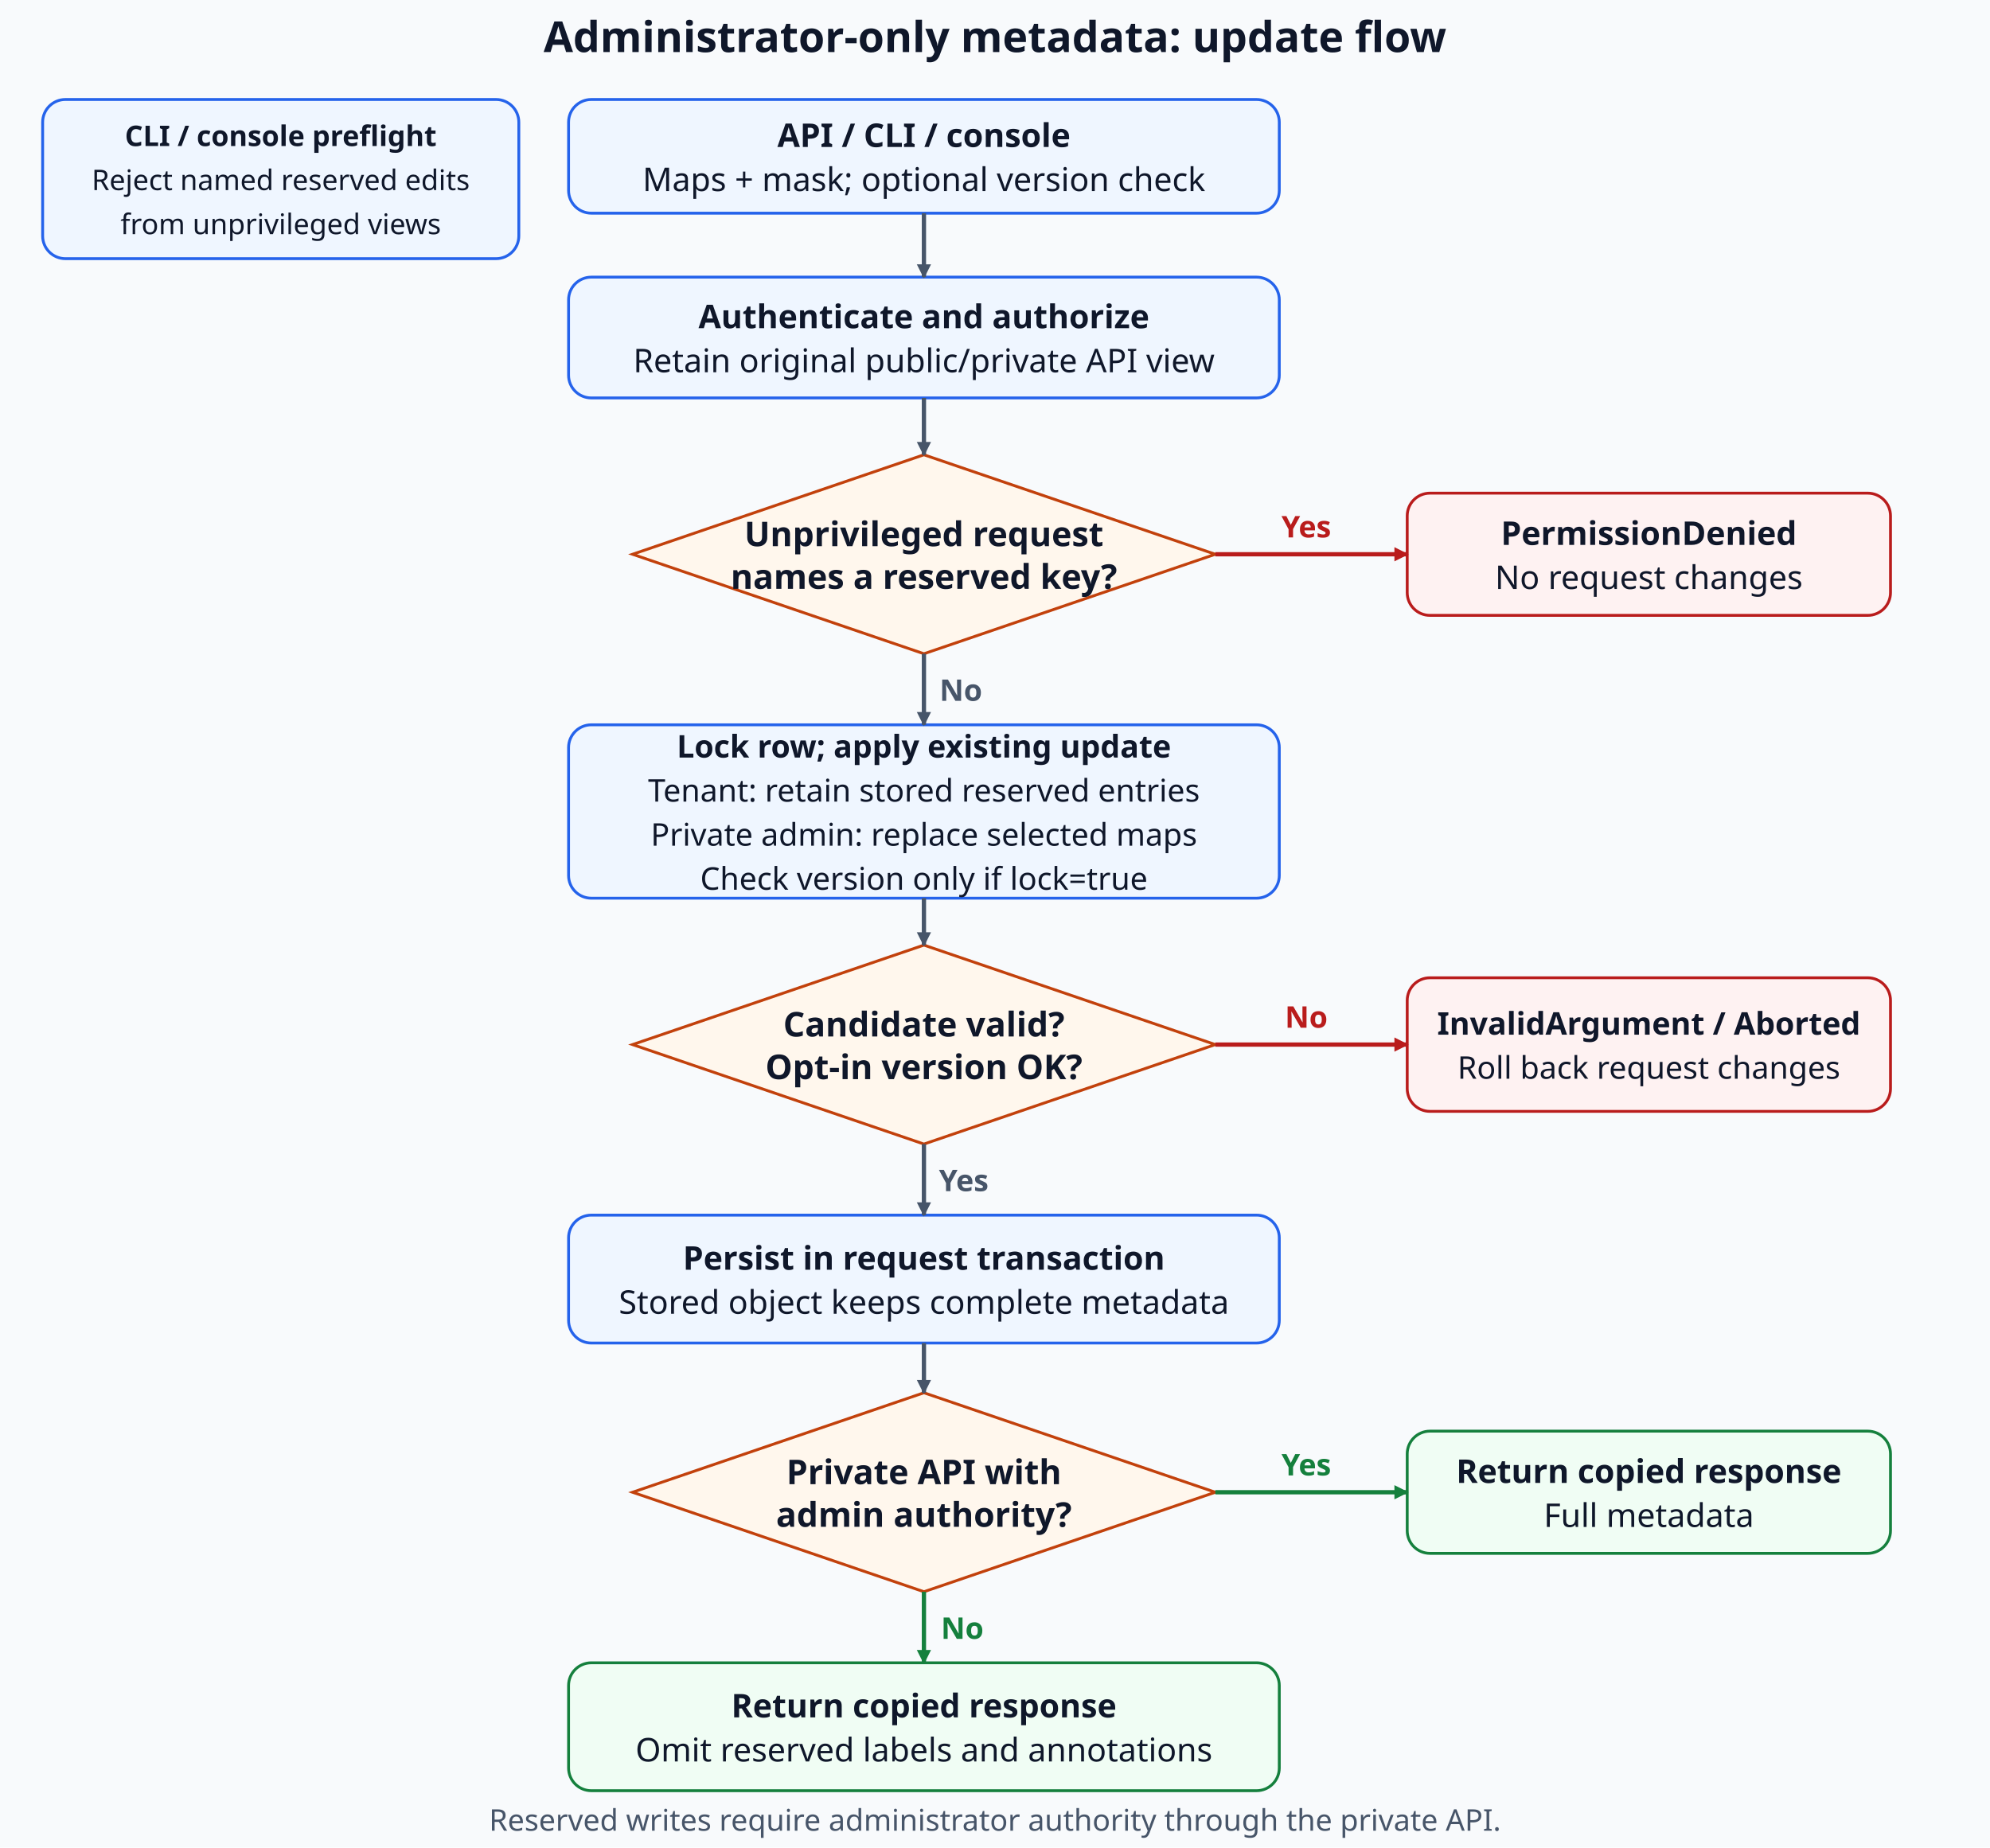
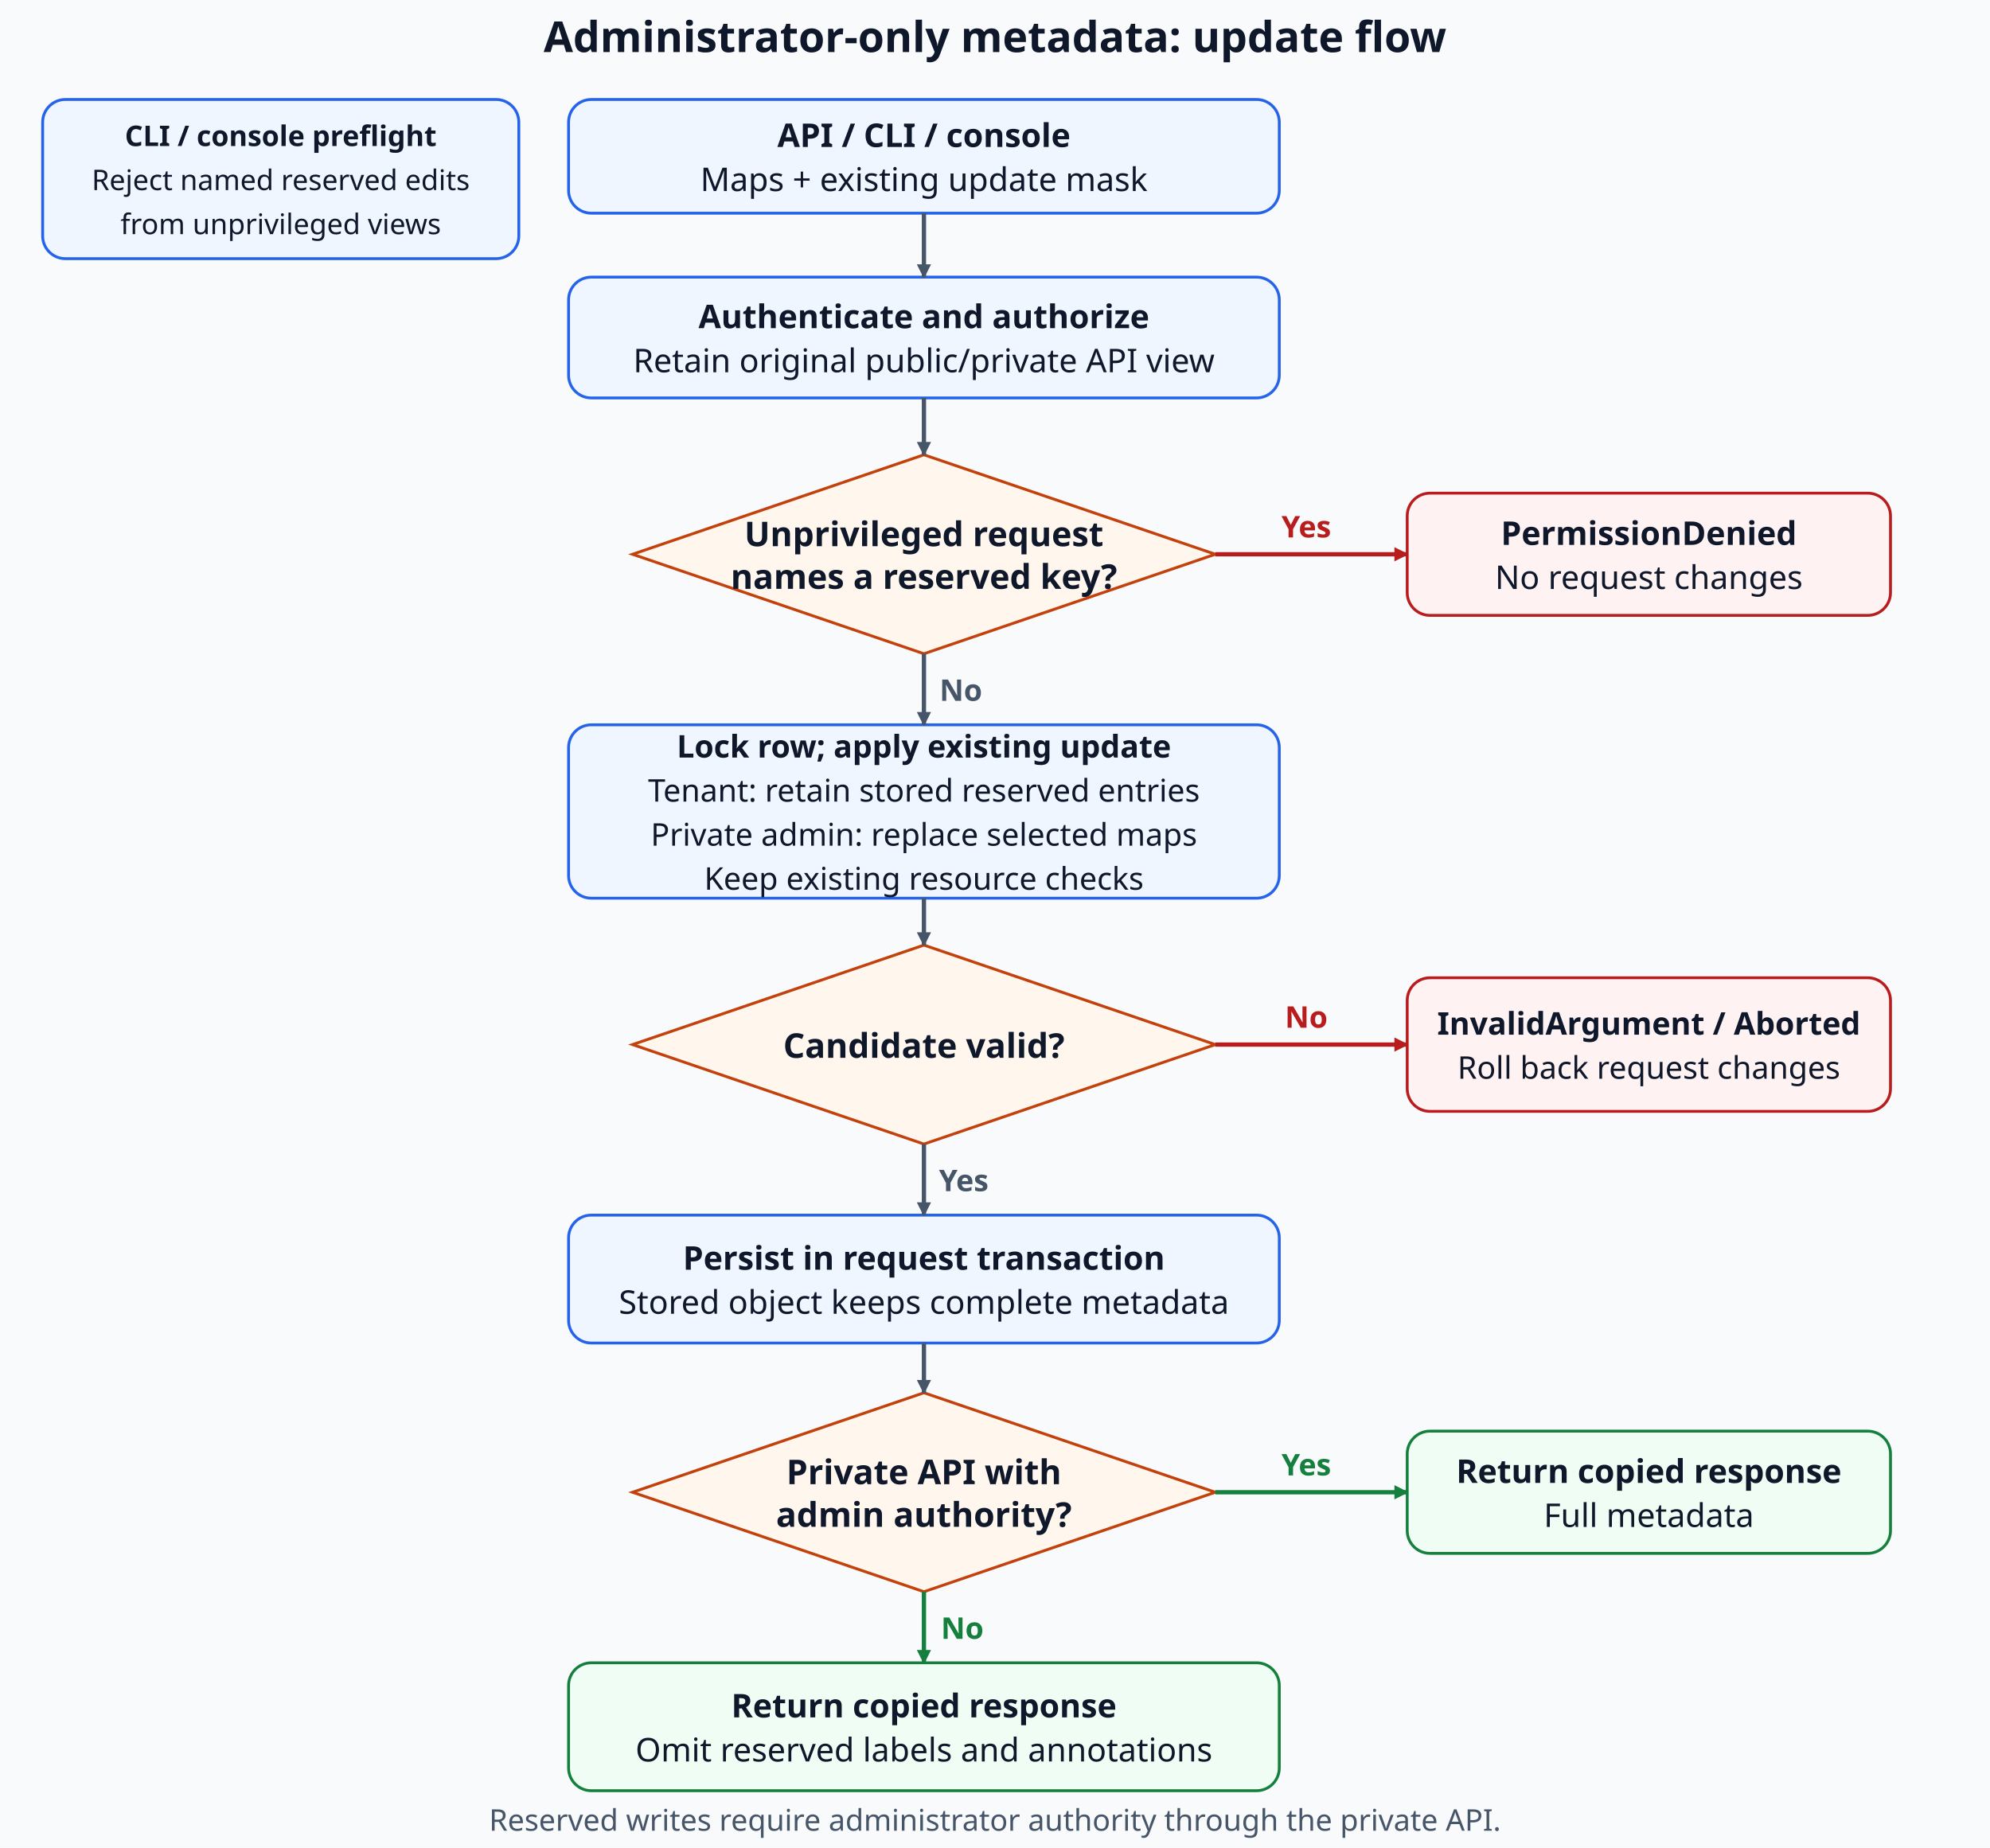
<svg xmlns="http://www.w3.org/2000/svg" width="1400" height="1300" viewBox="0 0 1400 1300" role="img" aria-labelledby="title desc">
  <defs>
    <marker id="arrow-normal" markerWidth="10" markerHeight="10" refX="9" refY="5" orient="auto" markerUnits="userSpaceOnUse">
      <path d="M 0 0 L 10 5 L 0 10 Z" fill="#475569" />
    </marker>
    <marker id="arrow-error" markerWidth="10" markerHeight="10" refX="9" refY="5" orient="auto" markerUnits="userSpaceOnUse">
      <path d="M 0 0 L 10 5 L 0 10 Z" fill="#b91c1c" />
    </marker>
    <marker id="arrow-success" markerWidth="10" markerHeight="10" refX="9" refY="5" orient="auto" markerUnits="userSpaceOnUse">
      <path d="M 0 0 L 10 5 L 0 10 Z" fill="#15803d" />
    </marker>
  </defs>
  <rect width="1400" height="1300" fill="#f8fafc" />
  <text x="700" y="25" text-anchor="middle" dominant-baseline="central" font-family="Noto Sans, Arial, sans-serif" font-size="30" font-weight="700" fill="#0f172a">Administrator-only metadata: update flow</text>
  <rect x="400" y="70" width="500" height="80" rx="16" fill="#eff6ff" stroke="#2563eb" stroke-width="2" />
  <text x="650.0" y="94.5" text-anchor="middle" dominant-baseline="central" font-family="Noto Sans, Arial, sans-serif" font-size="23" font-weight="700" fill="#0f172a">API / CLI / console</text>
-   <text x="650.0" y="125.5" text-anchor="middle" dominant-baseline="central" font-family="Noto Sans, Arial, sans-serif" font-size="23" font-weight="400" fill="#0f172a">Maps + mask; optional version check</text>
+   <text x="650.0" y="125.5" text-anchor="middle" dominant-baseline="central" font-family="Noto Sans, Arial, sans-serif" font-size="23" font-weight="400" fill="#0f172a">Maps + existing update mask</text>
  <rect x="30" y="70" width="335" height="112" rx="16" fill="#eff6ff" stroke="#2563eb" stroke-width="2" />
  <text x="197.5" y="95.0" text-anchor="middle" dominant-baseline="central" font-family="Noto Sans, Arial, sans-serif" font-size="20" font-weight="700" fill="#0f172a">CLI / console preflight</text>
  <text x="197.5" y="126.0" text-anchor="middle" dominant-baseline="central" font-family="Noto Sans, Arial, sans-serif" font-size="20" font-weight="400" fill="#0f172a">Reject named reserved edits</text>
  <text x="197.5" y="157.0" text-anchor="middle" dominant-baseline="central" font-family="Noto Sans, Arial, sans-serif" font-size="20" font-weight="400" fill="#0f172a">from unprivileged views</text>
  <rect x="400" y="195" width="500" height="85" rx="16" fill="#eff6ff" stroke="#2563eb" stroke-width="2" />
  <text x="650.0" y="222.0" text-anchor="middle" dominant-baseline="central" font-family="Noto Sans, Arial, sans-serif" font-size="23" font-weight="700" fill="#0f172a">Authenticate and authorize</text>
  <text x="650.0" y="253.0" text-anchor="middle" dominant-baseline="central" font-family="Noto Sans, Arial, sans-serif" font-size="23" font-weight="400" fill="#0f172a">Retain original public/private API view</text>
  <polygon points="650,320 855,390 650,460 445,390" fill="#fff7ed" stroke="#c2410c" stroke-width="2" />
  <text x="650" y="375.0" text-anchor="middle" dominant-baseline="central" font-family="Noto Sans, Arial, sans-serif" font-size="24" font-weight="700" fill="#0f172a">Unprivileged request</text>
  <text x="650" y="405.0" text-anchor="middle" dominant-baseline="central" font-family="Noto Sans, Arial, sans-serif" font-size="24" font-weight="700" fill="#0f172a">names a reserved key?</text>
  <rect x="990" y="347" width="340" height="86" rx="16" fill="#fef2f2" stroke="#b91c1c" stroke-width="2" />
  <text x="1160.0" y="374.5" text-anchor="middle" dominant-baseline="central" font-family="Noto Sans, Arial, sans-serif" font-size="23" font-weight="700" fill="#0f172a">PermissionDenied</text>
  <text x="1160.0" y="405.5" text-anchor="middle" dominant-baseline="central" font-family="Noto Sans, Arial, sans-serif" font-size="23" font-weight="400" fill="#0f172a">No request changes</text>
  <rect x="400" y="510" width="500" height="122" rx="16" fill="#eff6ff" stroke="#2563eb" stroke-width="2" />
  <text x="650.0" y="524.5" text-anchor="middle" dominant-baseline="central" font-family="Noto Sans, Arial, sans-serif" font-size="22" font-weight="700" fill="#0f172a">Lock row; apply existing update</text>
  <text x="650.0" y="555.5" text-anchor="middle" dominant-baseline="central" font-family="Noto Sans, Arial, sans-serif" font-size="22" font-weight="400" fill="#0f172a">Tenant: retain stored reserved entries</text>
  <text x="650.0" y="586.5" text-anchor="middle" dominant-baseline="central" font-family="Noto Sans, Arial, sans-serif" font-size="22" font-weight="400" fill="#0f172a">Private admin: replace selected maps</text>
-   <text x="650.0" y="617.5" text-anchor="middle" dominant-baseline="central" font-family="Noto Sans, Arial, sans-serif" font-size="22" font-weight="400" fill="#0f172a">Check version only if lock=true</text>
+   <text x="650.0" y="617.5" text-anchor="middle" dominant-baseline="central" font-family="Noto Sans, Arial, sans-serif" font-size="22" font-weight="400" fill="#0f172a">Keep existing resource checks</text>
  <polygon points="650,665 855,735 650,805 445,735" fill="#fff7ed" stroke="#c2410c" stroke-width="2" />
-   <text x="650" y="720.0" text-anchor="middle" dominant-baseline="central" font-family="Noto Sans, Arial, sans-serif" font-size="24" font-weight="700" fill="#0f172a">Candidate valid?</text>
-   <text x="650" y="750.0" text-anchor="middle" dominant-baseline="central" font-family="Noto Sans, Arial, sans-serif" font-size="24" font-weight="700" fill="#0f172a">Opt-in version OK?</text>
+   <text x="650" y="735.0" text-anchor="middle" dominant-baseline="central" font-family="Noto Sans, Arial, sans-serif" font-size="24" font-weight="700" fill="#0f172a">Candidate valid?</text>
  <rect x="990" y="688" width="340" height="94" rx="16" fill="#fef2f2" stroke="#b91c1c" stroke-width="2" />
  <text x="1160.0" y="719.5" text-anchor="middle" dominant-baseline="central" font-family="Noto Sans, Arial, sans-serif" font-size="22" font-weight="700" fill="#0f172a">InvalidArgument / Aborted</text>
  <text x="1160.0" y="750.5" text-anchor="middle" dominant-baseline="central" font-family="Noto Sans, Arial, sans-serif" font-size="22" font-weight="400" fill="#0f172a">Roll back request changes</text>
  <rect x="400" y="855" width="500" height="90" rx="16" fill="#eff6ff" stroke="#2563eb" stroke-width="2" />
  <text x="650.0" y="884.5" text-anchor="middle" dominant-baseline="central" font-family="Noto Sans, Arial, sans-serif" font-size="23" font-weight="700" fill="#0f172a">Persist in request transaction</text>
  <text x="650.0" y="915.5" text-anchor="middle" dominant-baseline="central" font-family="Noto Sans, Arial, sans-serif" font-size="23" font-weight="400" fill="#0f172a">Stored object keeps complete metadata</text>
  <polygon points="650,980 855,1050 650,1120 445,1050" fill="#fff7ed" stroke="#c2410c" stroke-width="2" />
  <text x="650" y="1035.0" text-anchor="middle" dominant-baseline="central" font-family="Noto Sans, Arial, sans-serif" font-size="24" font-weight="700" fill="#0f172a">Private API with</text>
  <text x="650" y="1065.0" text-anchor="middle" dominant-baseline="central" font-family="Noto Sans, Arial, sans-serif" font-size="24" font-weight="700" fill="#0f172a">admin authority?</text>
  <rect x="990" y="1007" width="340" height="86" rx="16" fill="#f0fdf4" stroke="#15803d" stroke-width="2" />
  <text x="1160.0" y="1034.5" text-anchor="middle" dominant-baseline="central" font-family="Noto Sans, Arial, sans-serif" font-size="23" font-weight="700" fill="#0f172a">Return copied response</text>
  <text x="1160.0" y="1065.5" text-anchor="middle" dominant-baseline="central" font-family="Noto Sans, Arial, sans-serif" font-size="23" font-weight="400" fill="#0f172a">Full metadata</text>
  <rect x="400" y="1170" width="500" height="90" rx="16" fill="#f0fdf4" stroke="#15803d" stroke-width="2" />
  <text x="650.0" y="1199.5" text-anchor="middle" dominant-baseline="central" font-family="Noto Sans, Arial, sans-serif" font-size="23" font-weight="700" fill="#0f172a">Return copied response</text>
  <text x="650.0" y="1230.5" text-anchor="middle" dominant-baseline="central" font-family="Noto Sans, Arial, sans-serif" font-size="23" font-weight="400" fill="#0f172a">Omit reserved labels and annotations</text>
  <polyline points="650,150 650,195" fill="none" stroke="#475569" stroke-width="3" marker-end="url(#arrow-normal)" />
  <polyline points="650,280 650,320" fill="none" stroke="#475569" stroke-width="3" marker-end="url(#arrow-normal)" />
  <polyline points="855,390 990,390" fill="none" stroke="#b91c1c" stroke-width="3" marker-end="url(#arrow-error)" />
  <text x="919" y="370" text-anchor="middle" dominant-baseline="central" font-family="Noto Sans, Arial, sans-serif" font-size="21" font-weight="700" fill="#b91c1c">Yes</text>
  <polyline points="650,460 650,510" fill="none" stroke="#475569" stroke-width="3" marker-end="url(#arrow-normal)" />
  <text x="676" y="485" text-anchor="middle" dominant-baseline="central" font-family="Noto Sans, Arial, sans-serif" font-size="21" font-weight="700" fill="#475569">No</text>
  <polyline points="650,632 650,665" fill="none" stroke="#475569" stroke-width="3" marker-end="url(#arrow-normal)" />
  <polyline points="855,735 990,735" fill="none" stroke="#b91c1c" stroke-width="3" marker-end="url(#arrow-error)" />
  <text x="919" y="715" text-anchor="middle" dominant-baseline="central" font-family="Noto Sans, Arial, sans-serif" font-size="21" font-weight="700" fill="#b91c1c">No</text>
  <polyline points="650,805 650,855" fill="none" stroke="#475569" stroke-width="3" marker-end="url(#arrow-normal)" />
  <text x="678" y="830" text-anchor="middle" dominant-baseline="central" font-family="Noto Sans, Arial, sans-serif" font-size="21" font-weight="700" fill="#475569">Yes</text>
  <polyline points="650,945 650,980" fill="none" stroke="#475569" stroke-width="3" marker-end="url(#arrow-normal)" />
  <polyline points="855,1050 990,1050" fill="none" stroke="#15803d" stroke-width="3" marker-end="url(#arrow-success)" />
  <text x="919" y="1030" text-anchor="middle" dominant-baseline="central" font-family="Noto Sans, Arial, sans-serif" font-size="21" font-weight="700" fill="#15803d">Yes</text>
  <polyline points="650,1120 650,1170" fill="none" stroke="#15803d" stroke-width="3" marker-end="url(#arrow-success)" />
  <text x="677" y="1145" text-anchor="middle" dominant-baseline="central" font-family="Noto Sans, Arial, sans-serif" font-size="21" font-weight="700" fill="#15803d">No</text>
  <text x="700" y="1280" text-anchor="middle" dominant-baseline="central" font-family="Noto Sans, Arial, sans-serif" font-size="21" font-weight="400" fill="#475569">Reserved writes require administrator authority through the private API.</text>
</svg>
